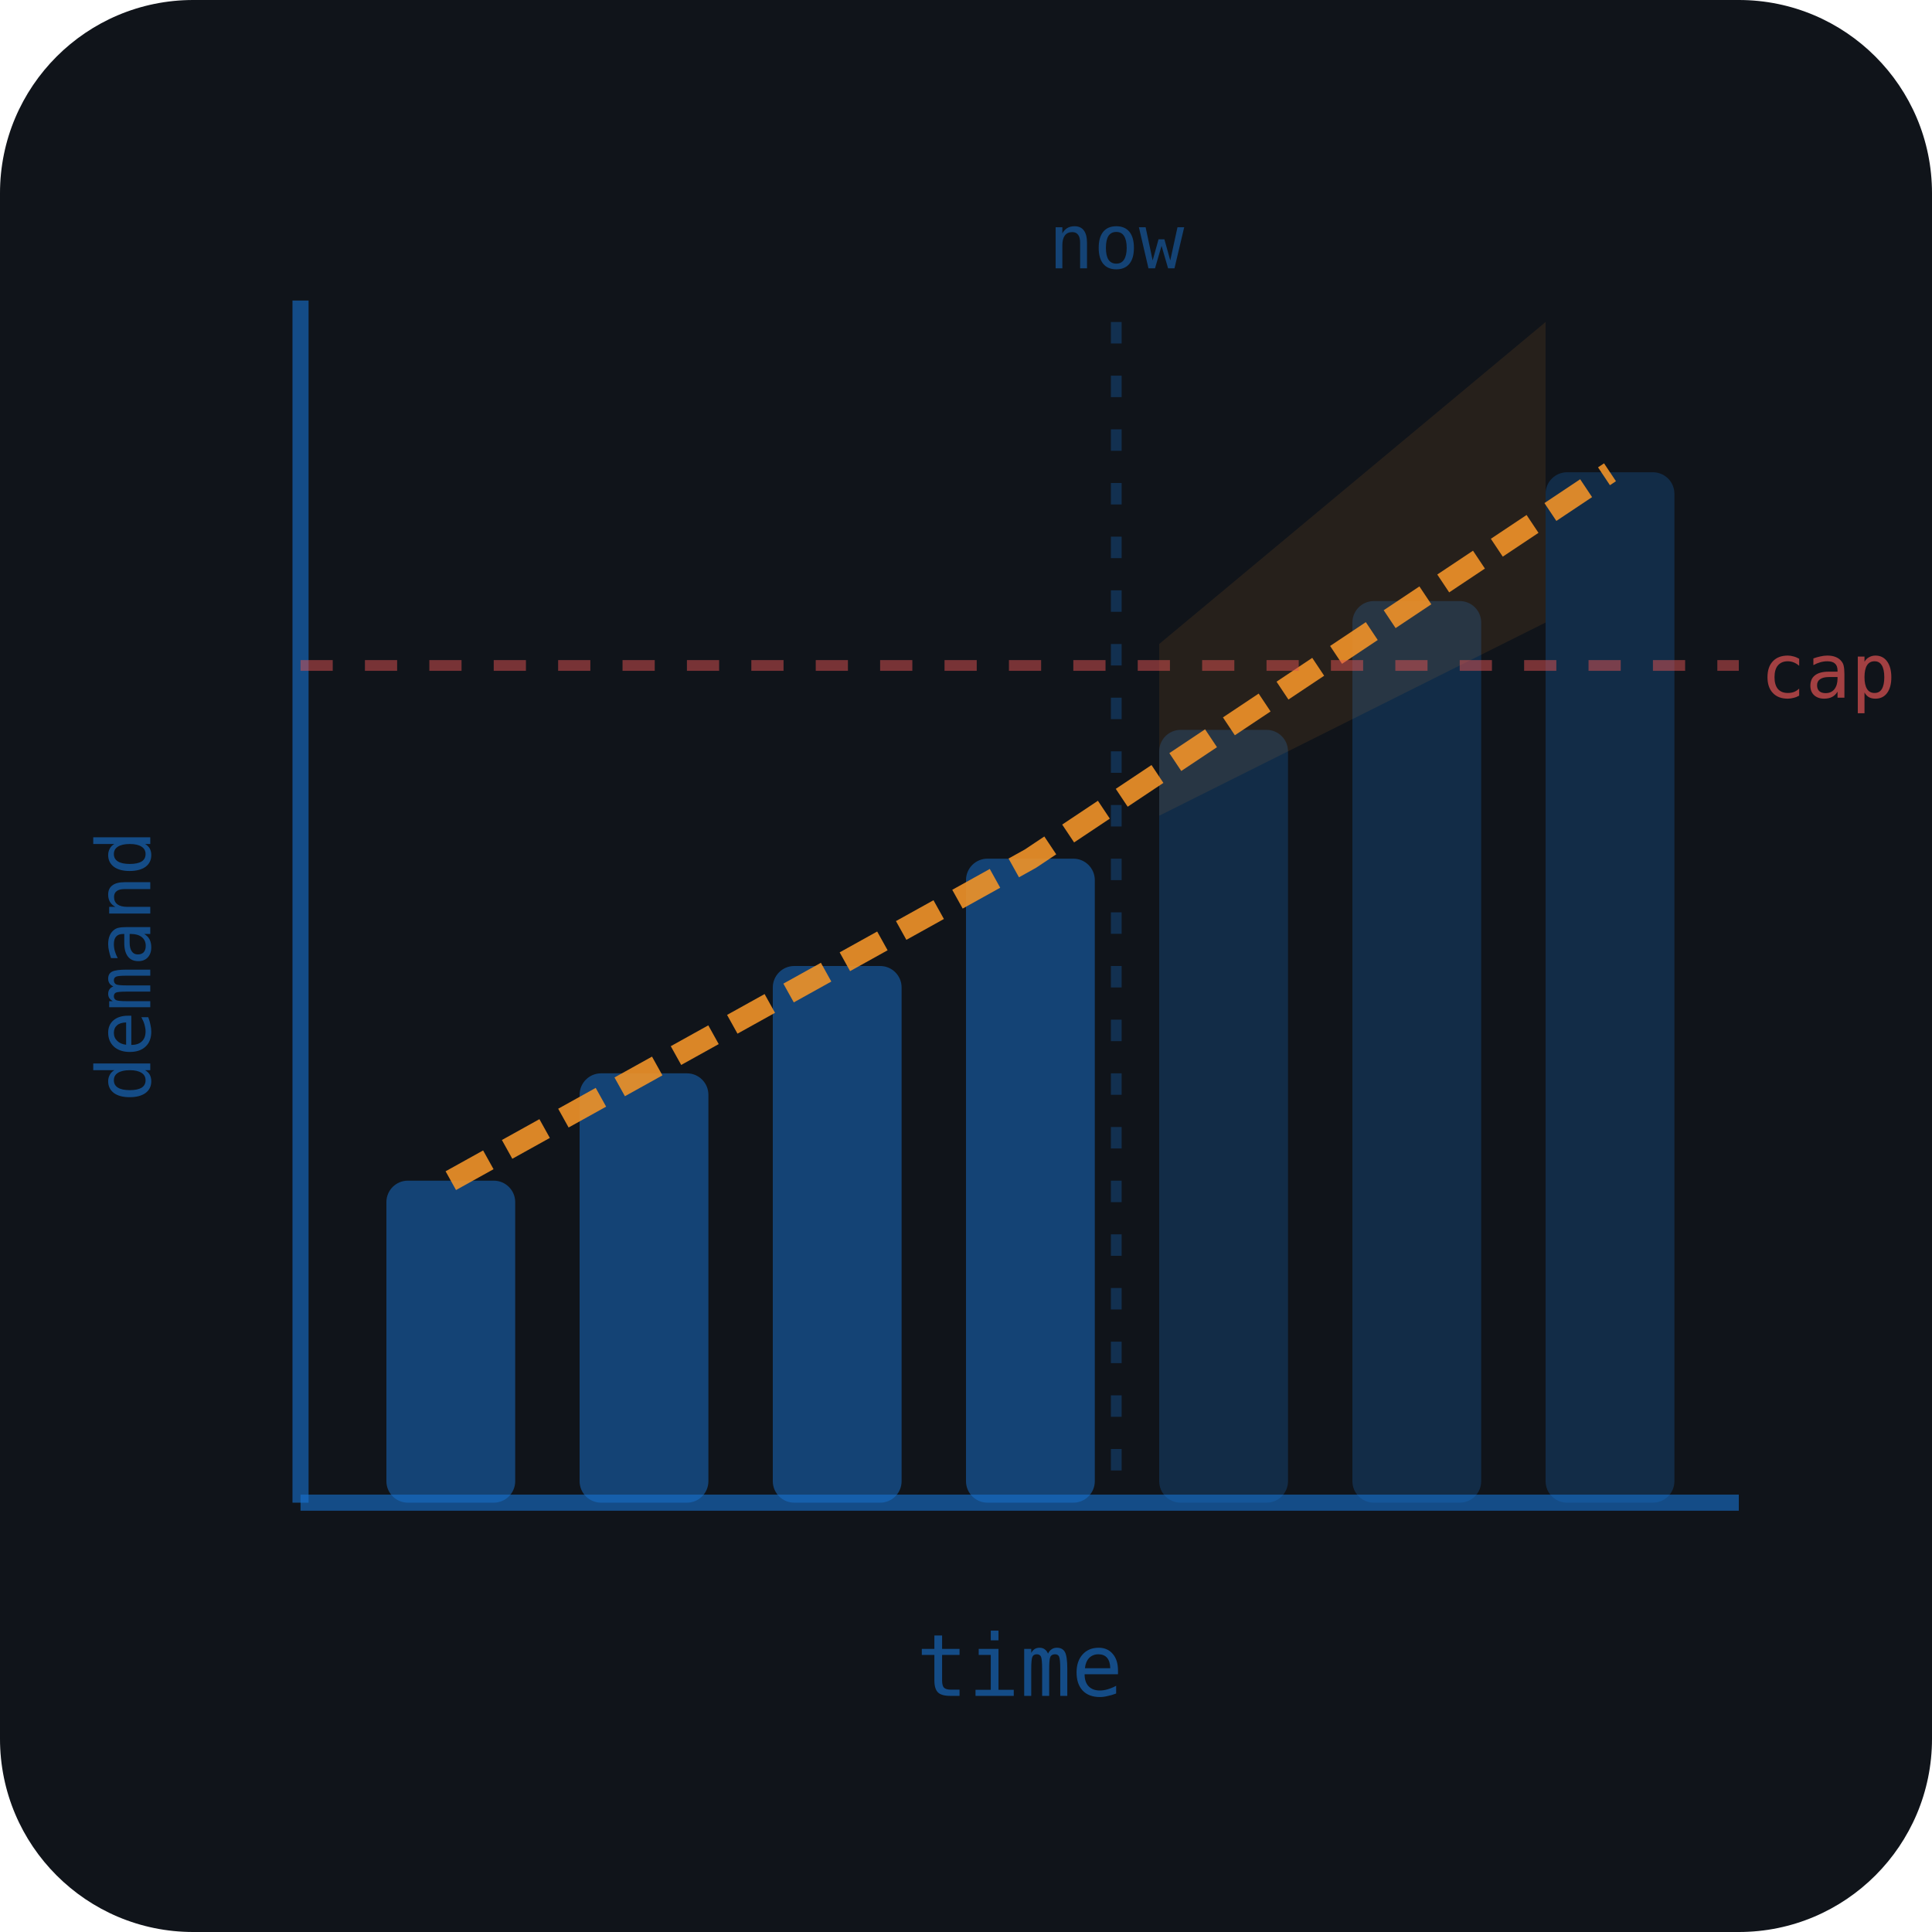
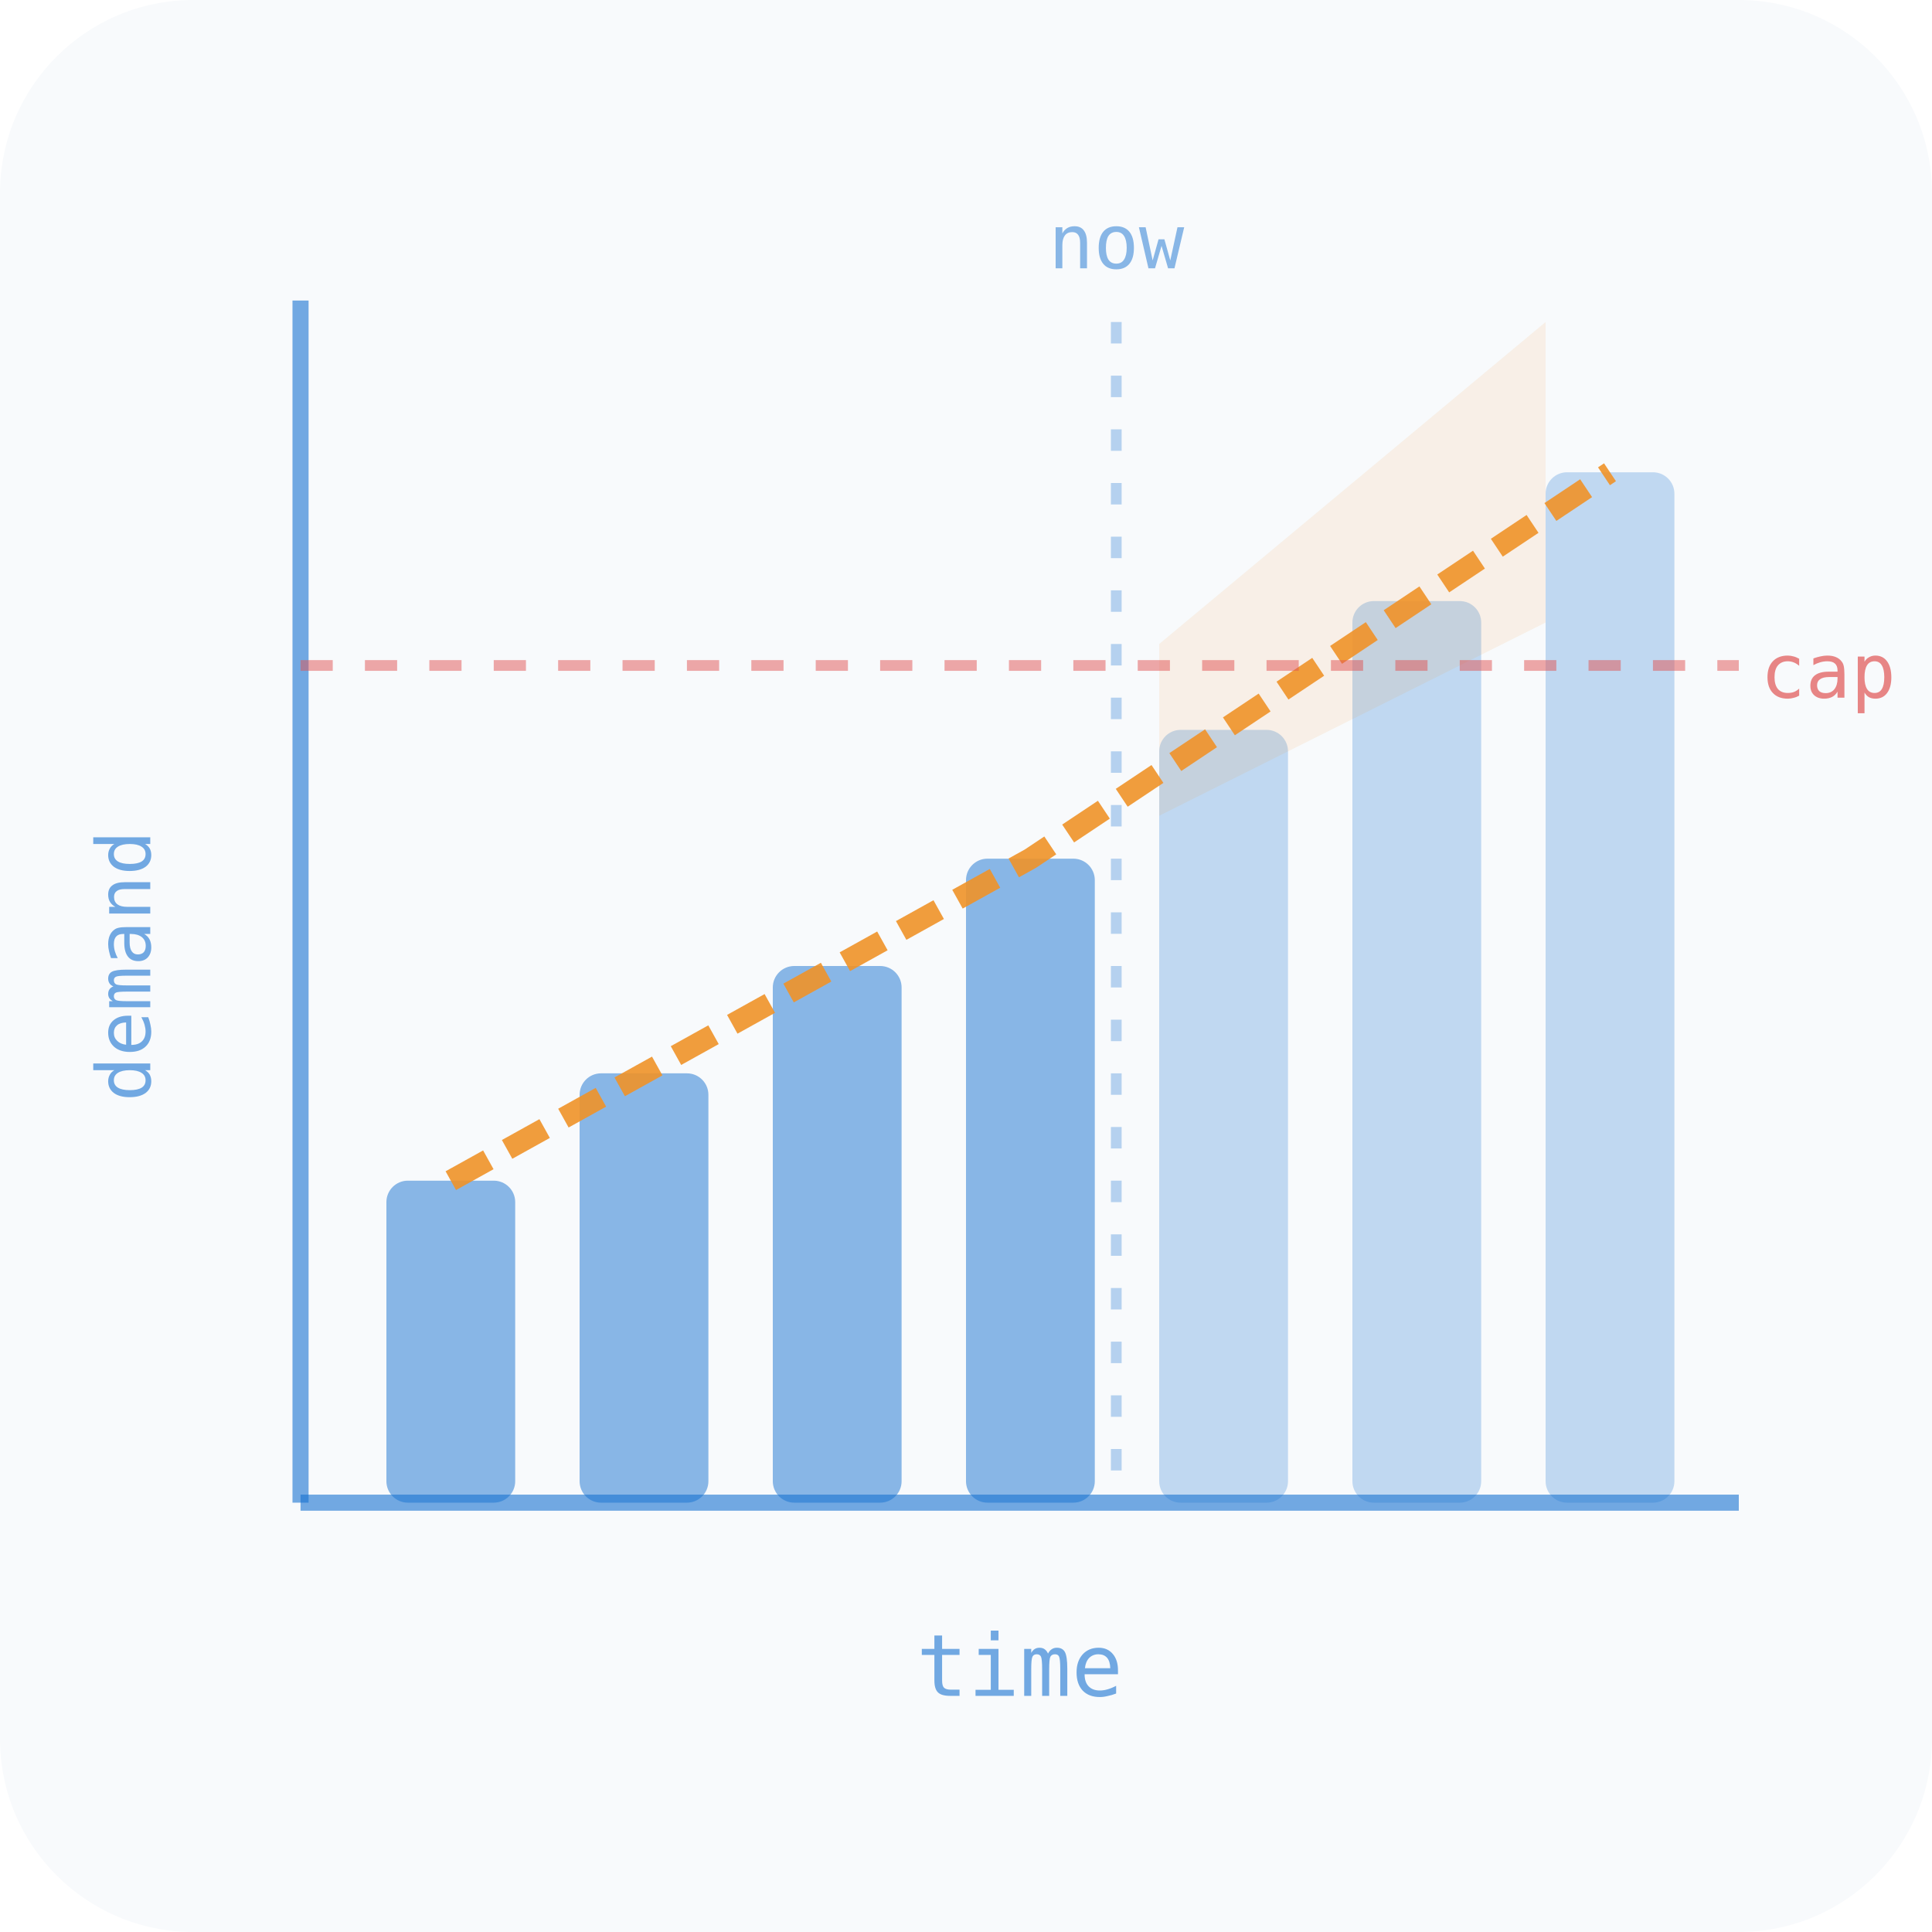
<svg xmlns="http://www.w3.org/2000/svg" viewBox="0 0 180 180">
-   <rect width="180" height="180" rx="18" fill="#10141a" />
+   <rect width="180" height="180" rx="18" fill="#f8fafc" />
  <line x1="28" y1="140" x2="162" y2="140" stroke="#1772d0" stroke-width="1.5" opacity="0.6" />
  <line x1="28" y1="140" x2="28" y2="28" stroke="#1772d0" stroke-width="1.5" opacity="0.6" />
  <text x="95" y="158" font-family="monospace" font-size="8" fill="#1772d0" text-anchor="middle" opacity="0.6">time</text>
  <text x="14" y="90" font-family="monospace" font-size="7" fill="#1772d0" text-anchor="middle" opacity="0.6" transform="rotate(-90,14,90)">demand</text>
  <g fill="#1772d0" opacity="0.5">
    <rect x="36" y="110" width="12" height="30" rx="2" />
    <rect x="54" y="100" width="12" height="40" rx="2" />
    <rect x="72" y="90" width="12" height="50" rx="2" />
    <rect x="90" y="80" width="12" height="60" rx="2" />
  </g>
  <g fill="#1772d0" opacity="0.25">
    <rect x="108" y="68" width="12" height="72" rx="2" />
    <rect x="126" y="56" width="12" height="84" rx="2" />
    <rect x="144" y="44" width="12" height="96" rx="2" />
  </g>
  <polyline points="42,110 60,100 78,90 96,80 114,68 132,56 150,44" stroke="#f09228" stroke-width="2" fill="none" stroke-dasharray="4 2" opacity="0.9" />
  <polygon points="108,60 126,45 144,30 144,58 126,67 108,76" fill="#f09228" opacity="0.1" />
  <line x1="28" y1="62" x2="162" y2="62" stroke="#e05252" stroke-width="1" opacity="0.5" stroke-dasharray="3 3" />
  <text x="164" y="65" font-family="monospace" font-size="7" fill="#e05252" opacity="0.7">cap</text>
  <line x1="104" y1="30" x2="104" y2="140" stroke="#1772d0" stroke-width="1" opacity="0.3" stroke-dasharray="2 3" />
  <text x="104" y="25" font-family="monospace" font-size="7" fill="#1772d0" text-anchor="middle" opacity="0.5">now</text>
</svg>
